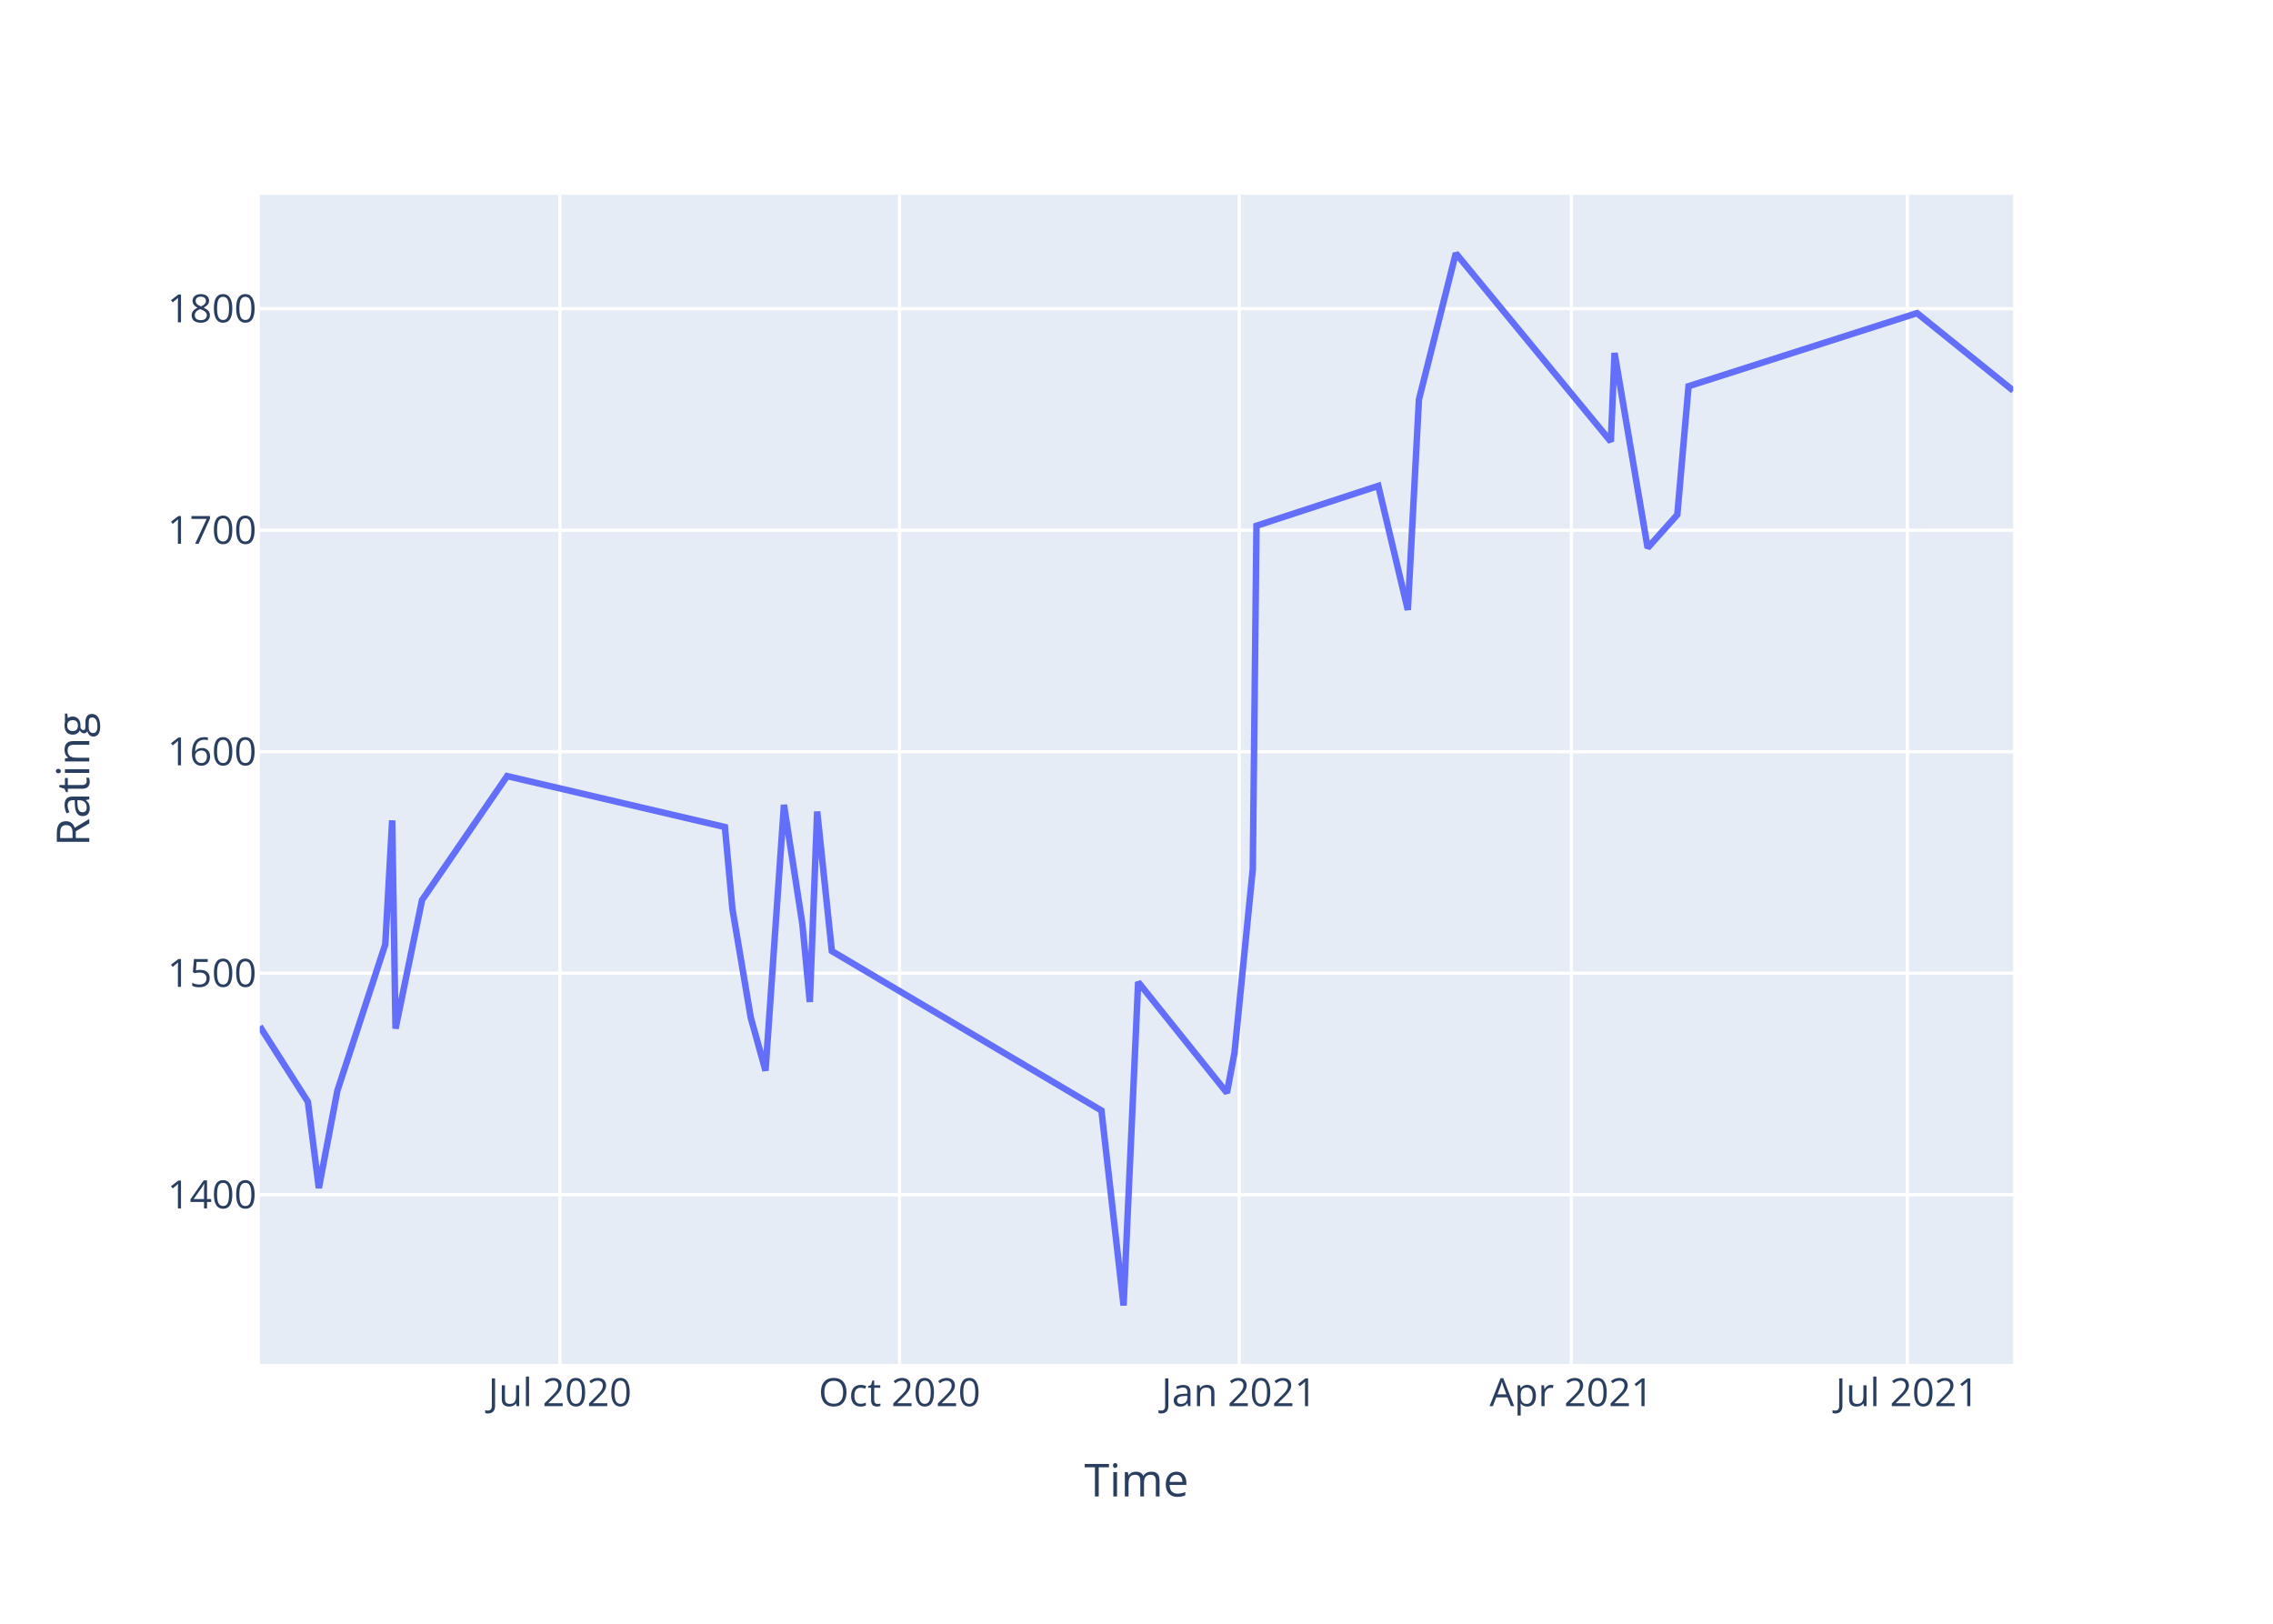
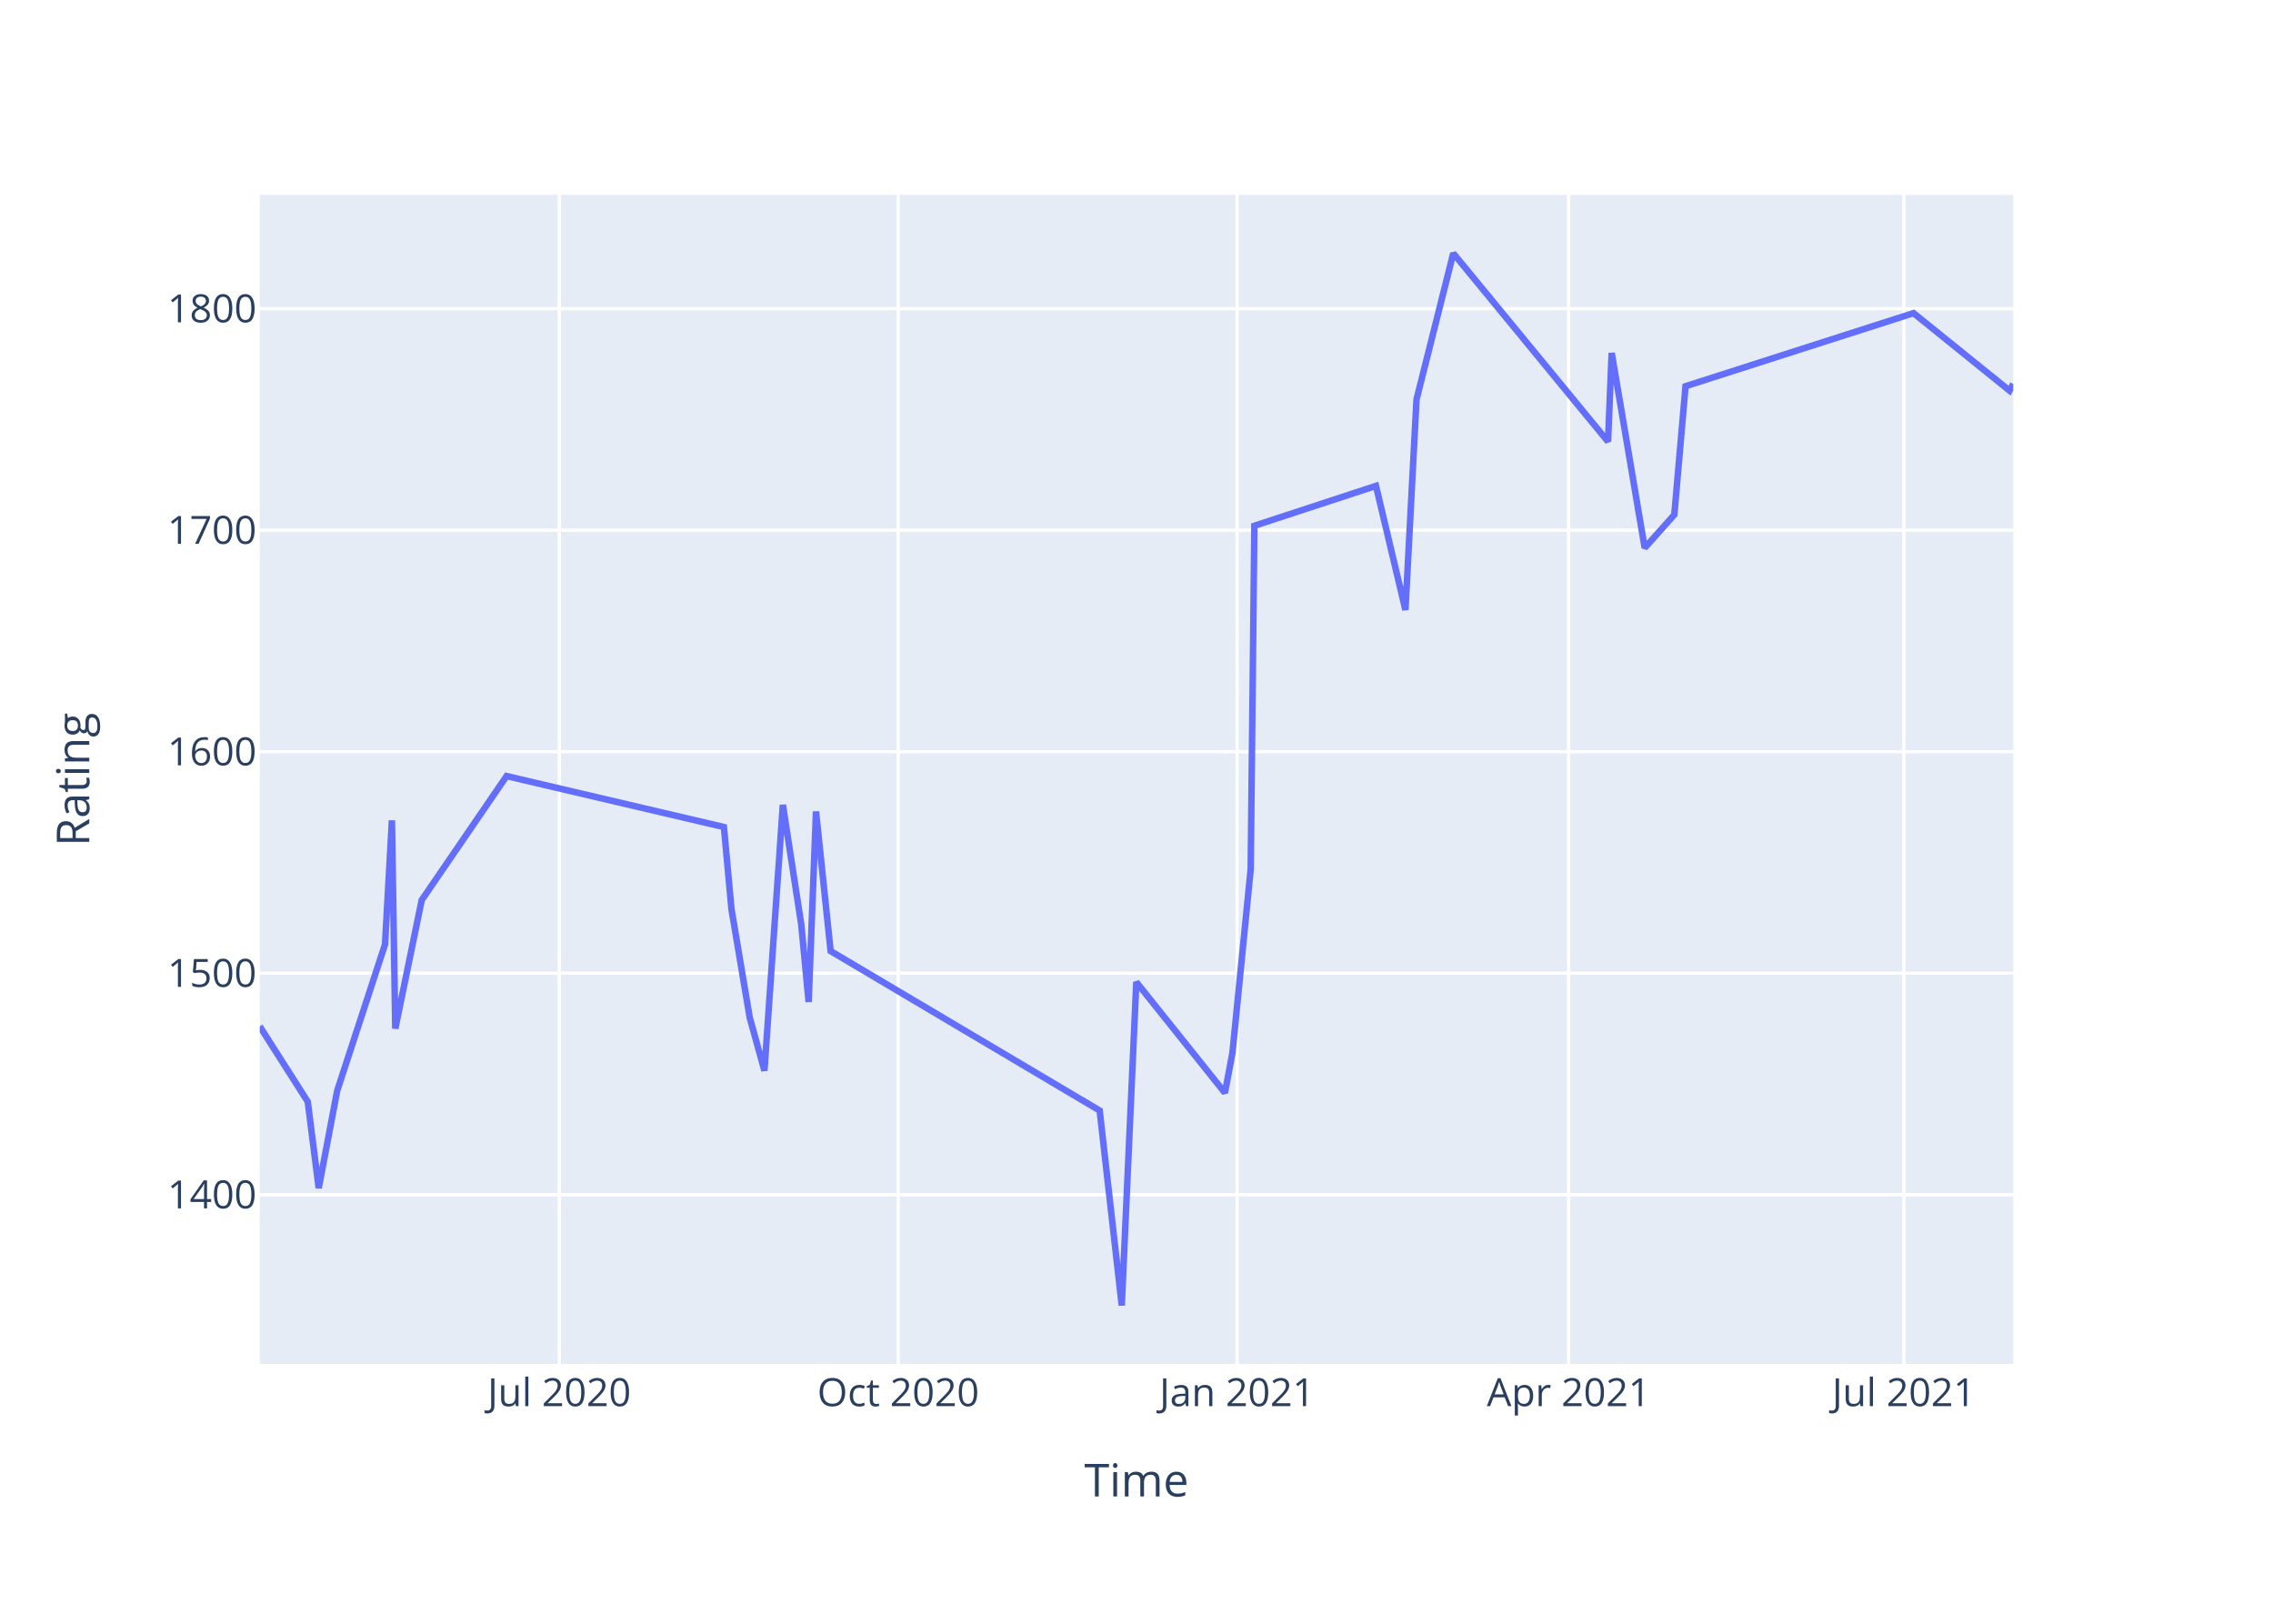
<svg xmlns="http://www.w3.org/2000/svg" class="main-svg" width="700" height="500" style="" viewBox="0 0 700 500">
  <rect x="0" y="0" width="700" height="500" style="fill: rgb(255, 255, 255); fill-opacity: 1;" />
-   <defs id="defs-a0b873">
+   <defs id="defs-27b18d">
    <g class="clips">
-       <clipPath id="clipa0b873xyplot" class="plotclip">
+       <clipPath id="clip27b18dxyplot" class="plotclip">
        <rect width="540" height="360" />
      </clipPath>
-       <clipPath class="axesclip" id="clipa0b873x">
+       <clipPath class="axesclip" id="clip27b18dx">
        <rect x="80" y="0" width="540" height="500" />
      </clipPath>
-       <clipPath class="axesclip" id="clipa0b873y">
+       <clipPath class="axesclip" id="clip27b18dy">
        <rect x="0" y="60" width="700" height="360" />
      </clipPath>
-       <clipPath class="axesclip" id="clipa0b873xy">
+       <clipPath class="axesclip" id="clip27b18dxy">
        <rect x="80" y="60" width="540" height="360" />
      </clipPath>
    </g>
    <g class="gradients" />
    <g class="patterns" />
  </defs>
  <g class="bglayer">
    <rect class="bg" x="80" y="60" width="540" height="360" style="fill: rgb(229, 236, 246); fill-opacity: 1; stroke-width: 0;" />
  </g>
  <g class="layer-below">
    <g class="imagelayer" />
    <g class="shapelayer" />
  </g>
  <g class="cartesianlayer">
    <g class="subplot xy">
      <g class="layer-subplot">
        <g class="shapelayer" />
        <g class="imagelayer" />
      </g>
      <g class="gridlayer">
        <g class="x">
-           <path class="xgrid crisp" transform="translate(172.44,0)" d="M0,60v360" style="stroke: rgb(255, 255, 255); stroke-opacity: 1; stroke-width: 1px;" />
-           <path class="xgrid crisp" transform="translate(277.02,0)" d="M0,60v360" style="stroke: rgb(255, 255, 255); stroke-opacity: 1; stroke-width: 1px;" />
-           <path class="xgrid crisp" transform="translate(381.61,0)" d="M0,60v360" style="stroke: rgb(255, 255, 255); stroke-opacity: 1; stroke-width: 1px;" />
-           <path class="xgrid crisp" transform="translate(483.93,0)" d="M0,60v360" style="stroke: rgb(255, 255, 255); stroke-opacity: 1; stroke-width: 1px;" />
-           <path class="xgrid crisp" transform="translate(587.38,0)" d="M0,60v360" style="stroke: rgb(255, 255, 255); stroke-opacity: 1; stroke-width: 1px;" />
+           <path class="xgrid crisp" transform="translate(172.24,0)" d="M0,60v360" style="stroke: rgb(255, 255, 255); stroke-opacity: 1; stroke-width: 1px;" />
+           <path class="xgrid crisp" transform="translate(276.61,0)" d="M0,60v360" style="stroke: rgb(255, 255, 255); stroke-opacity: 1; stroke-width: 1px;" />
+           <path class="xgrid crisp" transform="translate(380.98,0)" d="M0,60v360" style="stroke: rgb(255, 255, 255); stroke-opacity: 1; stroke-width: 1px;" />
+           <path class="xgrid crisp" transform="translate(483.08,0)" d="M0,60v360" style="stroke: rgb(255, 255, 255); stroke-opacity: 1; stroke-width: 1px;" />
+           <path class="xgrid crisp" transform="translate(586.32,0)" d="M0,60v360" style="stroke: rgb(255, 255, 255); stroke-opacity: 1; stroke-width: 1px;" />
        </g>
        <g class="y">
          <path class="ygrid crisp" transform="translate(0,367.89)" d="M80,0h540" style="stroke: rgb(255, 255, 255); stroke-opacity: 1; stroke-width: 1px;" />
          <path class="ygrid crisp" transform="translate(0,299.68)" d="M80,0h540" style="stroke: rgb(255, 255, 255); stroke-opacity: 1; stroke-width: 1px;" />
          <path class="ygrid crisp" transform="translate(0,231.47)" d="M80,0h540" style="stroke: rgb(255, 255, 255); stroke-opacity: 1; stroke-width: 1px;" />
          <path class="ygrid crisp" transform="translate(0,163.26)" d="M80,0h540" style="stroke: rgb(255, 255, 255); stroke-opacity: 1; stroke-width: 1px;" />
          <path class="ygrid crisp" transform="translate(0,95.05)" d="M80,0h540" style="stroke: rgb(255, 255, 255); stroke-opacity: 1; stroke-width: 1px;" />
        </g>
      </g>
      <g class="zerolinelayer" />
      <path class="xlines-below" />
      <path class="ylines-below" />
      <g class="overlines-below" />
      <g class="xaxislayer-below" />
      <g class="yaxislayer-below" />
      <g class="overaxes-below" />
-       <g class="plot" transform="translate(80,60)" clip-path="url(#clipa0b873xyplot)">
+       <g class="plot" transform="translate(80,60)" clip-path="url(#clip27b18dxyplot)">
        <g class="scatterlayer mlayer">
-           <g class="trace scatter traceebf00a" style="stroke-miterlimit: 2; opacity: 1;">
+           <g class="trace scatter trace60cca5" style="stroke-miterlimit: 2; opacity: 1;">
            <g class="fills" />
            <g class="errorbars" />
            <g class="lines">
-               <path class="js-line" d="M0,256.05L14.81,279.25L18.19,305.85L23.9,275.84L38.65,230.82L40.78,192.62L41.81,256.74L49.97,217.17L76.17,178.98L143.24,194.67L145.56,219.9L151.2,253.33L155.75,269.7L161.43,187.84L167.12,224.68L169.39,248.55L171.66,189.89L176.17,232.86L259.2,281.97L266.02,342L270.51,242.41L297.85,276.52L300.17,264.24L305.81,207.63L306.95,101.9L344.47,89.62L353.56,127.82L356.98,63.02L368.34,18L416.08,75.98L417.22,48.69L427.41,108.72L436.55,98.49L440.01,58.93L510.37,36.42L540,60.29" style="vector-effect: non-scaling-stroke; fill: none; stroke: rgb(99, 110, 250); stroke-opacity: 1; stroke-width: 2px; opacity: 1;" />
+               <path class="js-line" d="M0,256.05L14.78,279.25L18.15,305.85L23.85,275.84L38.57,230.82L40.7,192.62L41.73,256.74L49.87,217.17L76.01,178.98L142.94,194.67L145.26,219.9L150.88,253.33L155.42,269.7L161.09,187.84L166.76,224.68L169.03,248.55L171.3,189.89L175.8,232.86L258.66,281.97L265.46,342L269.94,242.41L297.23,276.52L299.54,264.24L305.17,207.63L306.3,101.9L343.75,89.62L352.82,127.82L356.23,63.02L367.56,18L415.21,75.98L416.34,48.69L426.51,108.72L435.63,98.49L439.08,58.93L509.3,36.42L538.87,60.29L540,58.24" style="vector-effect: non-scaling-stroke; fill: none; stroke: rgb(99, 110, 250); stroke-opacity: 1; stroke-width: 2px; opacity: 1;" />
            </g>
            <g class="points" />
            <g class="text" />
          </g>
        </g>
      </g>
      <g class="overplot" />
      <path class="xlines-above crisp" d="M0,0" style="fill: none;" />
      <path class="ylines-above crisp" d="M0,0" style="fill: none;" />
      <g class="overlines-above" />
      <g class="xaxislayer-above">
        <g class="xtick">
-           <text text-anchor="middle" x="0" y="433" transform="translate(172.44,0)" style="font-family: 'Open Sans', verdana, arial, sans-serif; font-size: 12px; fill: rgb(42, 63, 95); fill-opacity: 1; white-space: pre; opacity: 1;">Jul 2020</text>
+           <text text-anchor="middle" x="0" y="433" transform="translate(172.24,0)" style="font-family: 'Open Sans', verdana, arial, sans-serif; font-size: 12px; fill: rgb(42, 63, 95); fill-opacity: 1; white-space: pre; opacity: 1;">Jul 2020</text>
        </g>
        <g class="xtick">
-           <text text-anchor="middle" x="0" y="433" style="font-family: 'Open Sans', verdana, arial, sans-serif; font-size: 12px; fill: rgb(42, 63, 95); fill-opacity: 1; white-space: pre; opacity: 1;" transform="translate(277.02,0)">Oct 2020</text>
+           <text text-anchor="middle" x="0" y="433" style="font-family: 'Open Sans', verdana, arial, sans-serif; font-size: 12px; fill: rgb(42, 63, 95); fill-opacity: 1; white-space: pre; opacity: 1;" transform="translate(276.61,0)">Oct 2020</text>
        </g>
        <g class="xtick">
-           <text text-anchor="middle" x="0" y="433" style="font-family: 'Open Sans', verdana, arial, sans-serif; font-size: 12px; fill: rgb(42, 63, 95); fill-opacity: 1; white-space: pre; opacity: 1;" transform="translate(381.61,0)">Jan 2021</text>
+           <text text-anchor="middle" x="0" y="433" style="font-family: 'Open Sans', verdana, arial, sans-serif; font-size: 12px; fill: rgb(42, 63, 95); fill-opacity: 1; white-space: pre; opacity: 1;" transform="translate(380.98,0)">Jan 2021</text>
        </g>
        <g class="xtick">
-           <text text-anchor="middle" x="0" y="433" style="font-family: 'Open Sans', verdana, arial, sans-serif; font-size: 12px; fill: rgb(42, 63, 95); fill-opacity: 1; white-space: pre; opacity: 1;" transform="translate(483.93,0)">Apr 2021</text>
+           <text text-anchor="middle" x="0" y="433" style="font-family: 'Open Sans', verdana, arial, sans-serif; font-size: 12px; fill: rgb(42, 63, 95); fill-opacity: 1; white-space: pre; opacity: 1;" transform="translate(483.08,0)">Apr 2021</text>
        </g>
        <g class="xtick">
-           <text text-anchor="middle" x="0" y="433" style="font-family: 'Open Sans', verdana, arial, sans-serif; font-size: 12px; fill: rgb(42, 63, 95); fill-opacity: 1; white-space: pre; opacity: 1;" transform="translate(587.38,0)">Jul 2021</text>
+           <text text-anchor="middle" x="0" y="433" style="font-family: 'Open Sans', verdana, arial, sans-serif; font-size: 12px; fill: rgb(42, 63, 95); fill-opacity: 1; white-space: pre; opacity: 1;" transform="translate(586.32,0)">Jul 2021</text>
        </g>
      </g>
      <g class="yaxislayer-above">
        <g class="ytick">
          <text text-anchor="end" x="79" y="4.2" transform="translate(0,367.89)" style="font-family: 'Open Sans', verdana, arial, sans-serif; font-size: 12px; fill: rgb(42, 63, 95); fill-opacity: 1; white-space: pre; opacity: 1;">1400</text>
        </g>
        <g class="ytick">
          <text text-anchor="end" x="79" y="4.2" style="font-family: 'Open Sans', verdana, arial, sans-serif; font-size: 12px; fill: rgb(42, 63, 95); fill-opacity: 1; white-space: pre; opacity: 1;" transform="translate(0,299.68)">1500</text>
        </g>
        <g class="ytick">
          <text text-anchor="end" x="79" y="4.2" style="font-family: 'Open Sans', verdana, arial, sans-serif; font-size: 12px; fill: rgb(42, 63, 95); fill-opacity: 1; white-space: pre; opacity: 1;" transform="translate(0,231.47)">1600</text>
        </g>
        <g class="ytick">
          <text text-anchor="end" x="79" y="4.2" style="font-family: 'Open Sans', verdana, arial, sans-serif; font-size: 12px; fill: rgb(42, 63, 95); fill-opacity: 1; white-space: pre; opacity: 1;" transform="translate(0,163.26)">1700</text>
        </g>
        <g class="ytick">
          <text text-anchor="end" x="79" y="4.2" style="font-family: 'Open Sans', verdana, arial, sans-serif; font-size: 12px; fill: rgb(42, 63, 95); fill-opacity: 1; white-space: pre; opacity: 1;" transform="translate(0,95.05)">1800</text>
        </g>
      </g>
      <g class="overaxes-above" />
    </g>
  </g>
  <g class="polarlayer" />
  <g class="ternarylayer" />
  <g class="geolayer" />
  <g class="funnelarealayer" />
  <g class="pielayer" />
  <g class="iciclelayer" />
  <g class="treemaplayer" />
  <g class="sunburstlayer" />
  <g class="glimages" />
-   <defs id="topdefs-a0b873">
+   <defs id="topdefs-27b18d">
    <g class="clips" />
  </defs>
  <g class="layer-above">
    <g class="imagelayer" />
    <g class="shapelayer" />
  </g>
  <g class="infolayer">
    <g class="g-gtitle" />
    <g class="g-xtitle">
      <text class="xtitle" x="350" y="460.8" text-anchor="middle" style="font-family: 'Open Sans', verdana, arial, sans-serif; font-size: 14px; fill: rgb(42, 63, 95); opacity: 1; font-weight: normal; white-space: pre;">Time</text>
    </g>
    <g class="g-ytitle">
      <text class="ytitle" transform="rotate(-90,27.49688,240)" x="27.497" y="240" text-anchor="middle" style="font-family: 'Open Sans', verdana, arial, sans-serif; font-size: 14px; fill: rgb(42, 63, 95); opacity: 1; font-weight: normal; white-space: pre;">Rating</text>
    </g>
  </g>
</svg>
